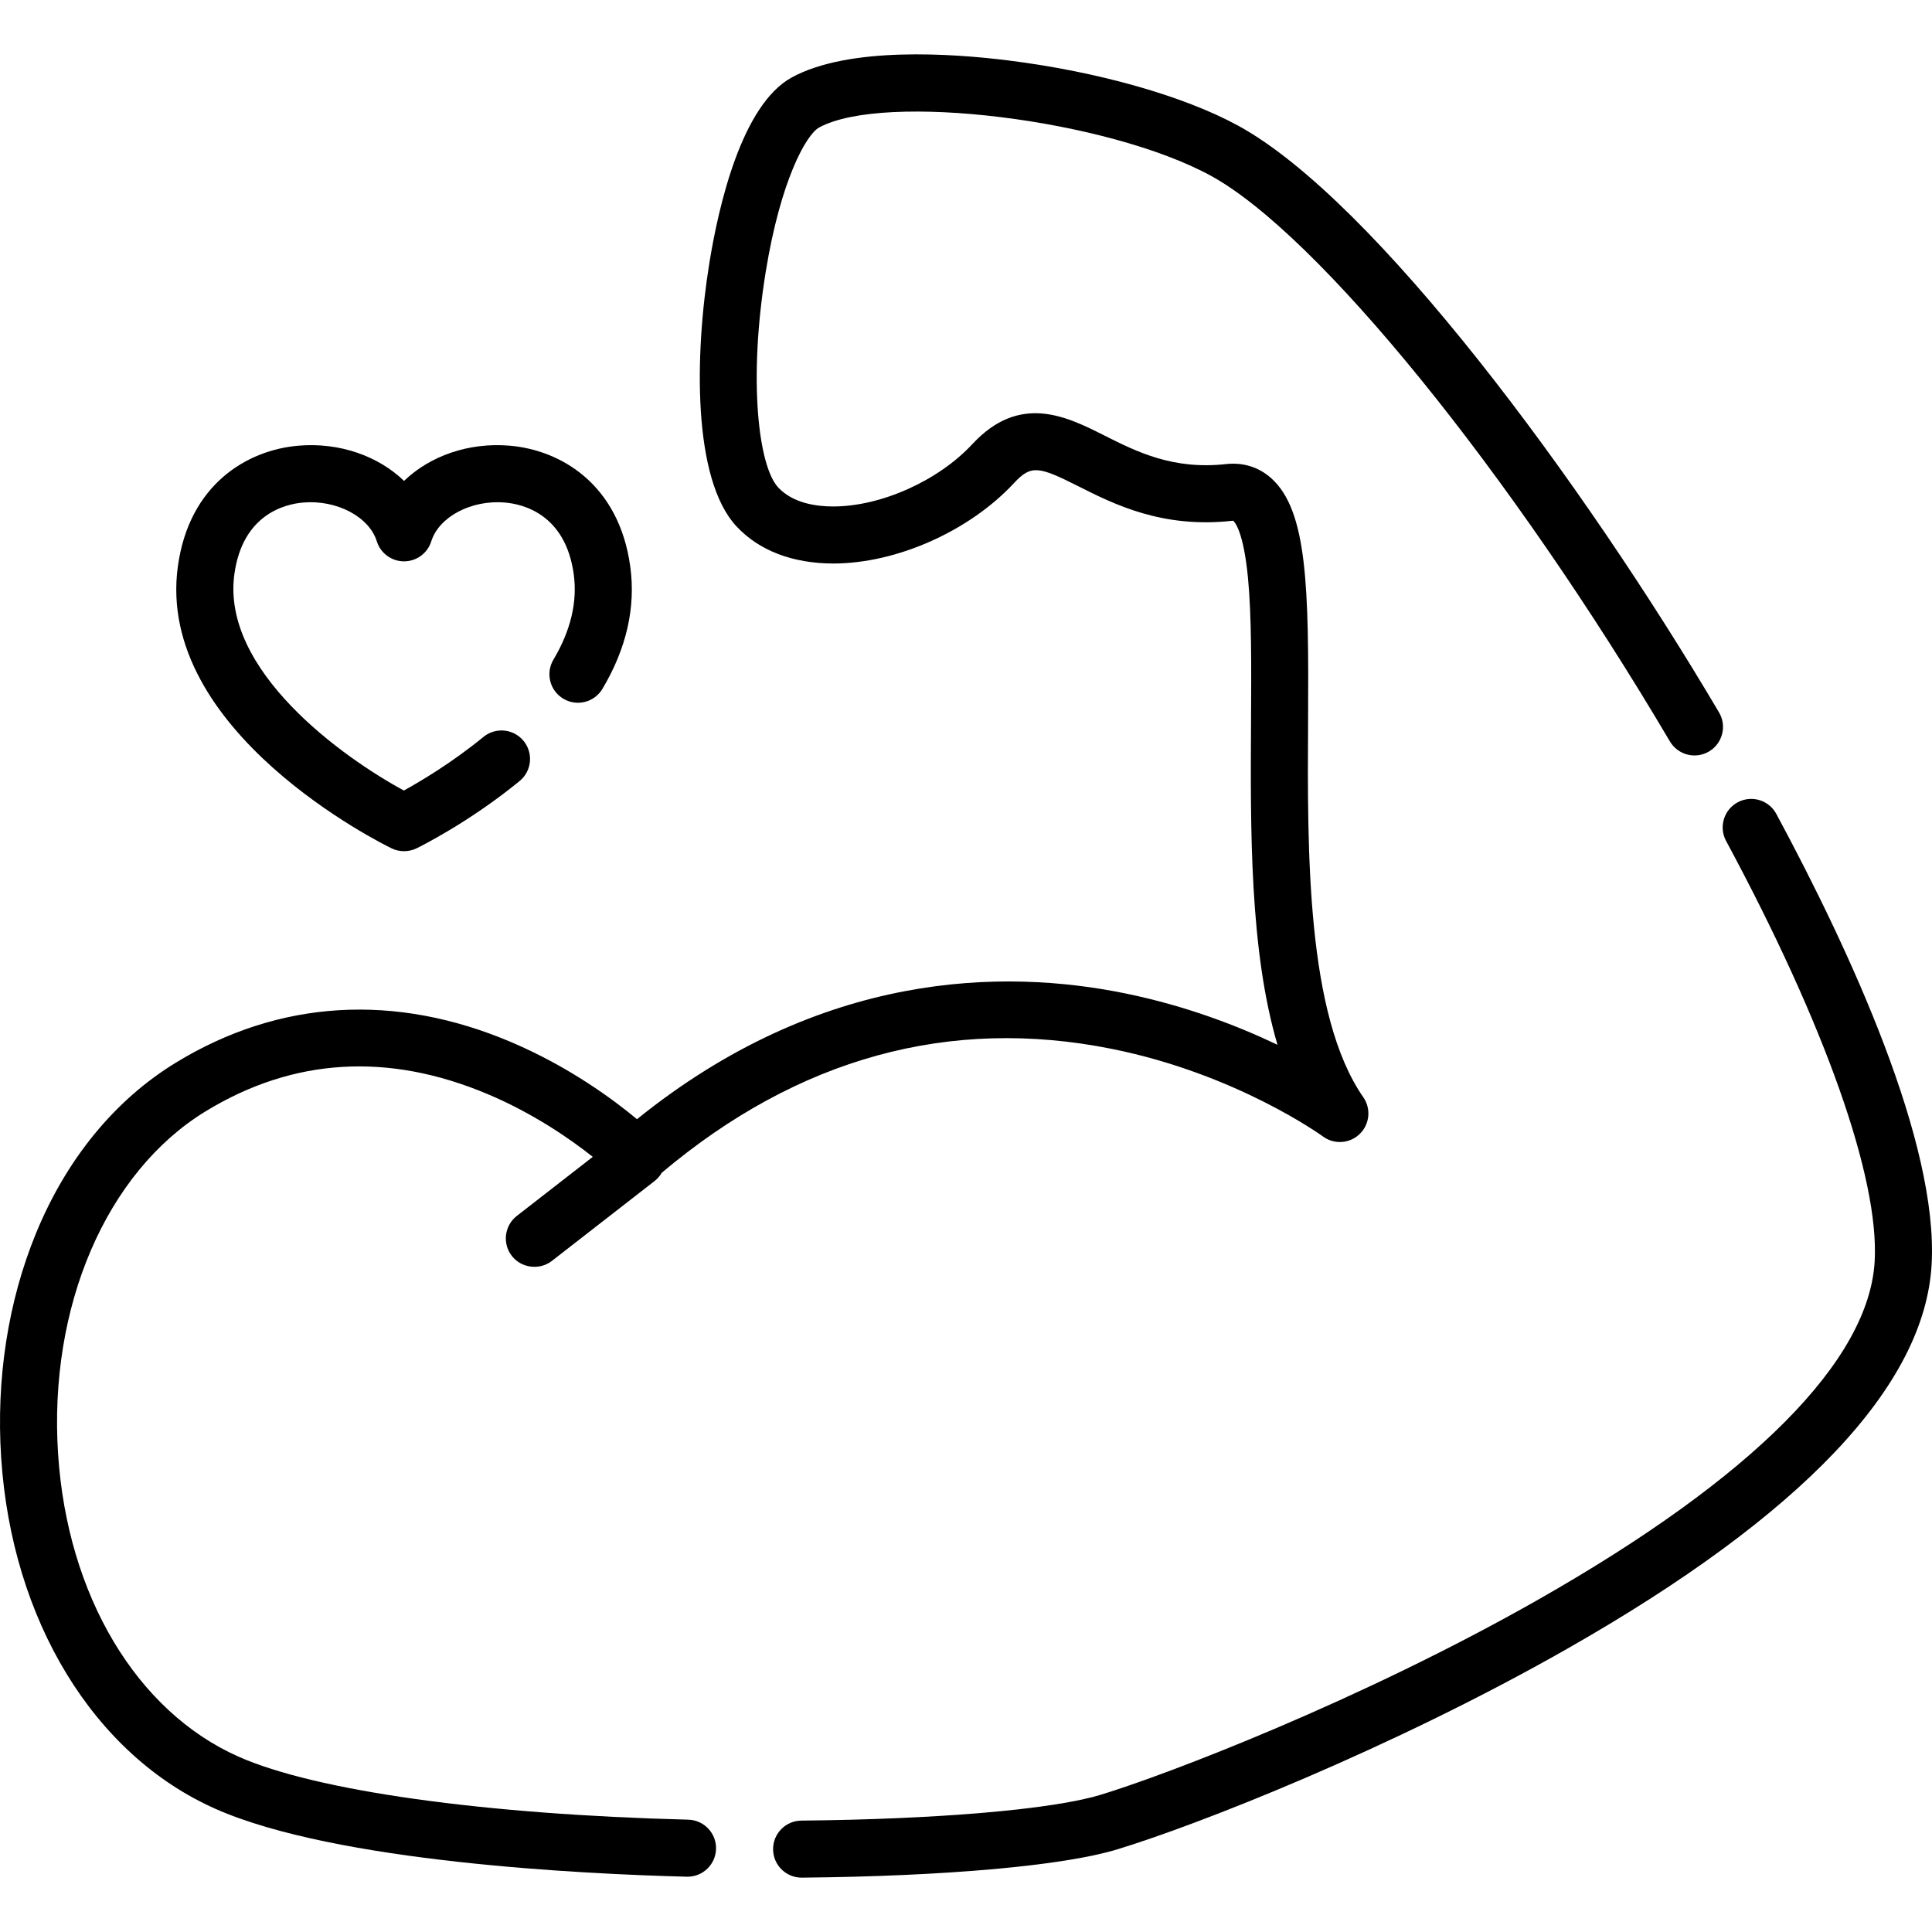
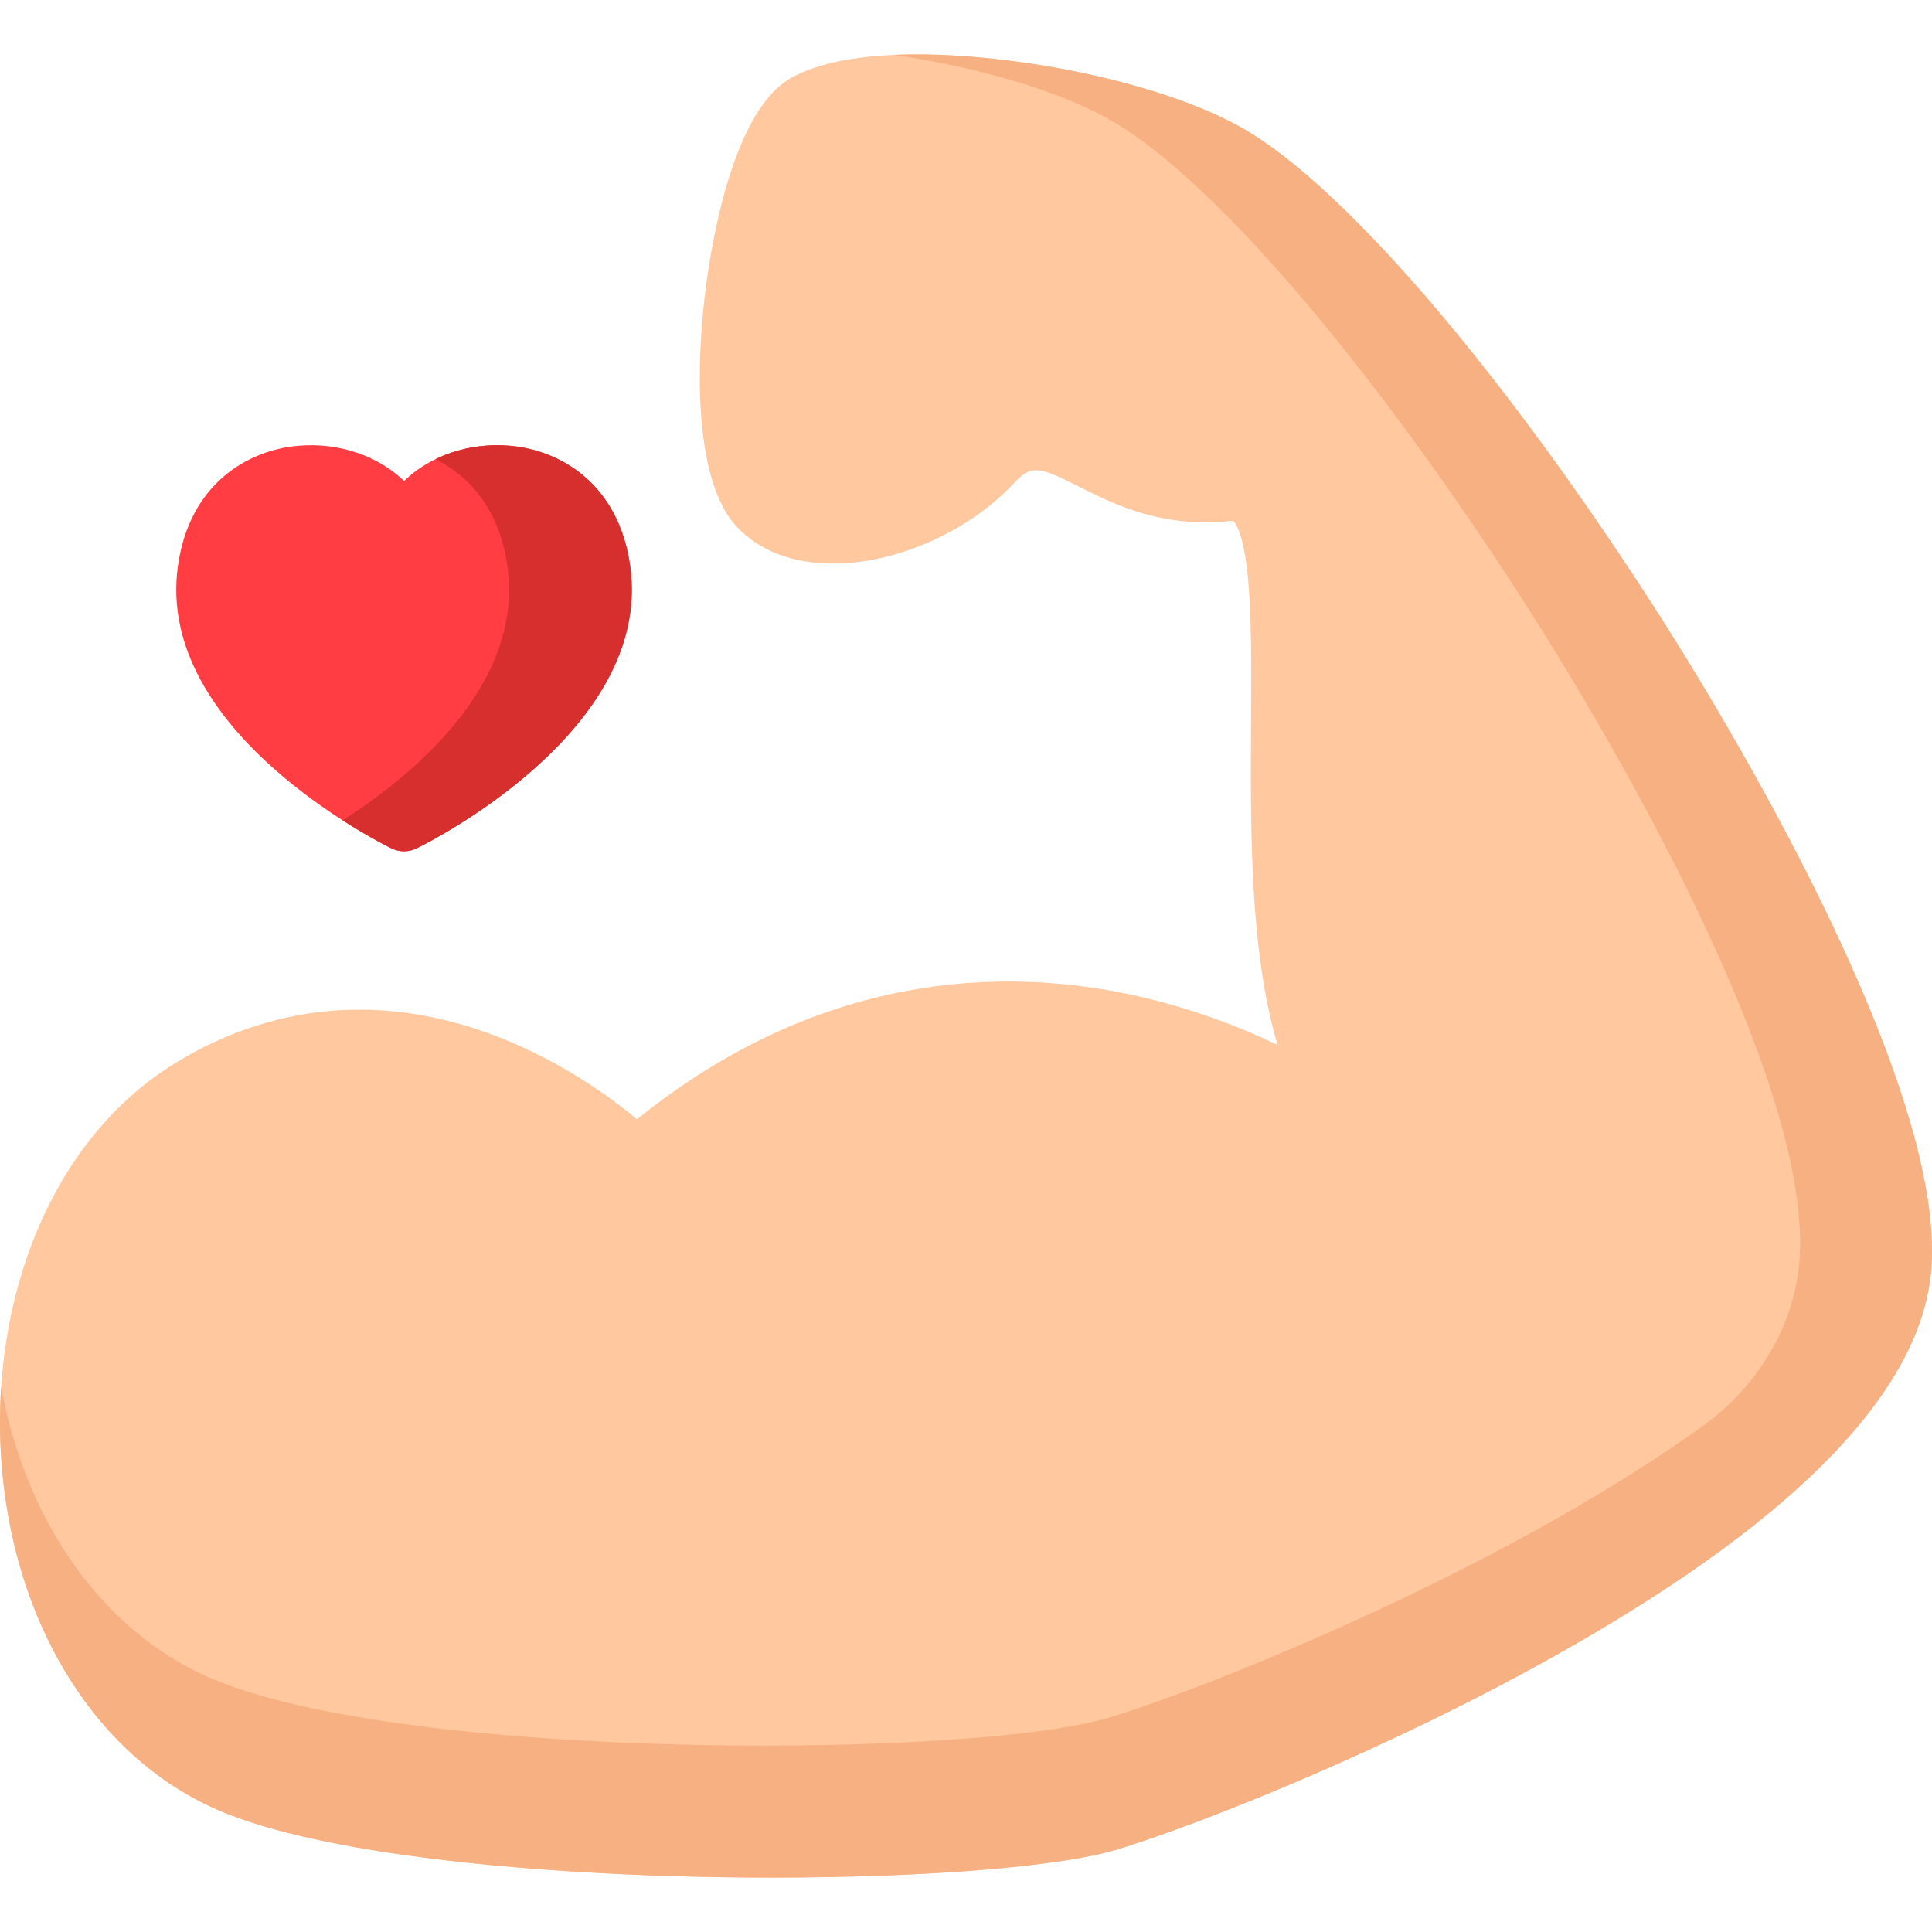
<svg xmlns="http://www.w3.org/2000/svg" version="1.1" id="Capa_1" x="0px" y="0px" viewBox="0 0 508.005 508.005" style="enable-background:new 0 0 508.005 508.005;" xml:space="preserve" width="512" height="512">
  <g>
-     <path d="M467.071,214.012c-1.963-3.648-6.513-5.012-10.159-3.05c-3.648,1.964-5.013,6.512-3.049,10.159   c26.042,48.382,40.282,88.655,39.069,110.494c-1.451,26.109-31.98,56.849-88.287,88.893   c-46.841,26.657-97.934,46.172-115.338,51.446c-12.643,3.832-42.761,6.421-78.6,6.758c-4.142,0.039-7.468,3.429-7.429,7.57   c0.039,4.118,3.389,7.43,7.498,7.43c0.024,0,0.048,0,0.072,0c37.729-0.355,68.686-3.122,82.809-7.402   c21.245-6.439,72.178-26.456,118.406-52.765c61.826-35.185,94.073-69.199,95.845-101.098   C509.681,300.558,486.679,250.44,467.071,214.012z" />
-     <path d="M180.969,478.469c-53.763-1.373-97.973-7.568-118.263-16.573c-26.82-11.901-44.995-42.392-47.431-79.572   c-2.542-38.785,12.675-74.15,38.768-90.096c23.026-14.072,48.001-15.593,74.235-4.518c12.081,5.1,21.741,11.845,27.586,16.473   L135.9,319.711c-3.27,2.543-3.859,7.255-1.315,10.524c2.507,3.224,7.297,3.826,10.524,1.315l27-21   c0.792-0.616,1.423-1.36,1.893-2.179c35.85-30.195,75.67-41.16,118.401-32.564c32.816,6.603,55.234,22.855,55.447,23.013   c2.953,2.181,7.049,1.903,9.682-0.653c2.632-2.557,3.028-6.643,0.935-9.658c-14.972-21.559-14.72-64.47-14.517-98.949   c0.206-34.999-0.141-55.219-9.652-63.782c-3.283-2.955-7.413-4.251-11.935-3.749c-13.97,1.548-23.533-3.267-31.973-7.517   c-9.901-4.987-22.223-11.192-34.726,2.271c-8.949,9.638-23.986,16.378-36.567,16.39c-0.011,0-0.022,0-0.032,0   c-4.471,0-10.594-0.871-14.448-5.006c-5.213-5.594-7.871-28.29-3.293-56.587c3.927-24.274,10.708-36.225,14.06-38.055   c17.132-9.357,75.822-2.136,102.95,12.66c28.172,15.366,78.957,77.933,120.757,148.768c2.107,3.568,6.705,4.754,10.271,2.647   c3.567-2.104,4.753-6.703,2.647-10.27C416.252,126.736,361.416,52.6,325.516,33.018c-14.268-7.783-36.85-14.186-60.405-17.126   c-14.813-1.851-41.905-3.728-56.916,4.468c-13.152,7.182-19.228,33.674-21.679,48.825c-3.915,24.198-4.397,56.844,7.127,69.209   c5.972,6.408,14.772,9.749,25.467,9.779c16.689-0.016,35.796-8.528,47.545-21.183c4.504-4.851,6.513-4.356,16.987,0.918   c9.278,4.673,21.986,11.072,40.376,9.028c0.114-0.013,0.197-0.014,0.243-0.014c0.409,0.345,2.712,2.798,3.888,15.051   c0.961,10.025,0.883,23.369,0.8,37.498c-0.169,28.797-0.355,60.469,6.96,85.257c-10.269-4.917-23.9-10.21-39.924-13.499   c-32.179-6.604-80.138-5.973-128.494,33.055c-6.229-5.183-17.782-13.729-32.888-20.185c-30.669-13.105-61.232-11.265-88.383,5.329   C30.232,289.2,17.537,304.674,9.507,324.18c-7.379,17.926-10.56,38.37-9.2,59.125c2.803,42.763,24.381,78.13,56.315,92.302   c31.703,14.069,97.253,17.176,123.964,17.858c0.065,0.001,0.13,0.002,0.195,0.002c4.053,0,7.39-3.233,7.494-7.309   C188.381,482.018,185.11,478.576,180.969,478.469z" />
-     <path d="M102.962,223.066c2.053,0.997,4.506,0.997,6.559,0c0.552-0.269,13.668-6.696,27.1-17.694   c3.205-2.623,3.676-7.349,1.052-10.554c-2.624-3.205-7.35-3.677-10.554-1.052c-8.257,6.76-16.523,11.67-20.921,14.098   c-16.181-8.755-48.031-31.596-44.574-56.866c2.166-15.832,13.399-18.466,18.128-18.863c8.813-0.742,17.307,3.743,19.333,10.21   c0.98,3.128,3.878,5.257,7.157,5.257c3.278,0,6.177-2.129,7.157-5.257c2.026-6.467,10.52-10.953,19.333-10.21   c4.729,0.398,15.962,3.031,18.128,18.863c0.996,7.283-0.8,14.835-5.337,22.445c-2.121,3.558-0.957,8.161,2.601,10.282   c3.558,2.122,8.161,0.958,10.283-2.601c6.322-10.604,8.784-21.424,7.315-32.16c-2.97-21.713-18.34-30.651-31.733-31.777   c-10.794-0.913-20.97,2.729-27.746,9.264c-6.775-6.535-16.956-10.177-27.747-9.264c-13.393,1.126-28.763,10.065-31.733,31.777   C40.83,192.327,100.423,221.831,102.962,223.066z" />
+     <path style="fill:#FF3D43;" d="M165.721,148.982c-2.97-21.713-18.34-30.651-31.733-31.777c-10.794-0.914-20.97,2.729-27.746,9.264   c-6.775-6.535-16.956-10.176-27.747-9.264c-13.393,1.126-28.763,10.065-31.733,31.777c-5.932,43.361,53.66,72.866,56.2,74.102   c1.035,0.503,2.157,0.755,3.279,0.755c1.122,0,2.244-0.252,3.279-0.755C112.061,221.848,171.653,192.343,165.721,148.982z" />
+     <g>
+       <path style="fill:#D72E2E;" d="M165.721,148.982c-2.97-21.713-18.34-30.651-31.733-31.777c-7.015-0.594-13.761,0.746-19.49,3.544    c9.052,4.479,16.908,13.357,18.943,28.233c4.271,31.221-25.426,55.257-43.339,66.731c6.965,4.461,12.15,7.025,12.861,7.37    c1.035,0.503,2.157,0.755,3.279,0.755c1.122,0,2.244-0.252,3.279-0.755C112.061,221.848,171.653,192.343,165.721,148.982z" />
+     </g>
+     <path style="fill:#FFC89F;" d="M440.079,167.741c-19.202-30.638-40.584-60.431-60.209-83.89   c-14.858-17.761-36.349-40.995-54.354-50.815c-14.268-7.783-36.849-14.186-60.405-17.126c-14.814-1.851-41.905-3.73-56.916,4.468   c-13.152,7.182-19.227,33.674-21.679,48.825c-3.915,24.198-4.397,56.844,7.127,69.209c5.963,6.398,14.751,9.779,25.419,9.778   c0.015,0,0.032,0,0.047,0c16.689-0.015,35.796-8.527,47.546-21.182c4.502-4.85,6.512-4.357,16.987,0.918   c9.278,4.673,21.983,11.072,40.376,9.028c0.114-0.013,0.197-0.014,0.243-0.014c0.409,0.345,2.712,2.798,3.888,15.051   c0.961,10.025,0.883,23.369,0.8,37.498c-0.169,28.797-0.355,60.469,6.96,85.257c-10.269-4.917-23.9-10.21-39.924-13.499   c-32.179-6.605-80.138-5.974-128.494,33.055c-6.229-5.183-17.782-13.729-32.888-20.185c-30.669-13.105-61.232-11.265-88.384,5.328   c-15.988,9.771-28.684,25.245-36.713,44.752c-7.379,17.925-10.56,38.37-9.2,59.124c2.803,42.763,24.381,78.131,56.315,92.303   c29.037,12.886,91.583,18.07,146.169,18.07c40.013,0,75.75-2.786,90.867-7.367c21.245-6.439,72.178-26.456,118.406-52.765   c61.826-35.185,94.073-69.199,95.845-101.098C510.584,284.31,456.667,194.208,440.079,167.741z" />
+     <path style="fill:#F7B081;" d="M507.995,328.882c-0.002-6.747-0.931-13.482-2.292-20.08   c-10.192-49.647-51.477-118.49-65.624-141.062c-19.202-30.638-40.584-60.431-60.209-83.89   c-14.858-17.761-36.349-40.995-54.354-50.815c-14.268-7.783-36.849-14.186-60.405-17.126c-7.792-0.973-18.98-1.953-30.021-1.471   c21.85,3.165,42.427,9.228,55.752,16.497c18.005,9.82,39.496,33.055,54.354,50.815c19.625,23.459,41.008,53.252,60.21,83.89   c16.588,26.468,70.505,116.569,67.83,164.725c-0.22,3.951-0.908,7.935-2.062,11.95c-3.831,13.325-12.409,24.766-23.684,32.835   c-10.949,7.836-23.422,15.742-37.421,23.709c-46.229,26.309-97.161,46.326-118.406,52.765c-15.117,4.581-50.854,7.367-90.867,7.367   c-54.586,0-117.132-5.185-146.169-18.07C26.8,428.571,6.842,400.125,0.312,364.72c-0.405,6.133-0.415,12.353-0.005,18.602   c2.803,42.763,24.381,78.131,56.315,92.303c18.585,8.247,50.901,13.335,86.066,15.933c15.33,1.127,30.695,1.776,46.065,2.021   c4.679,0.075,9.359,0.116,14.038,0.116c40.013,0,75.75-2.786,90.867-7.367c21.245-6.439,72.178-26.456,118.406-52.765   c61.826-35.185,94.073-69.199,95.845-101.098C507.975,331.272,507.995,330.077,507.995,328.882z" />
  </g>
</svg>
